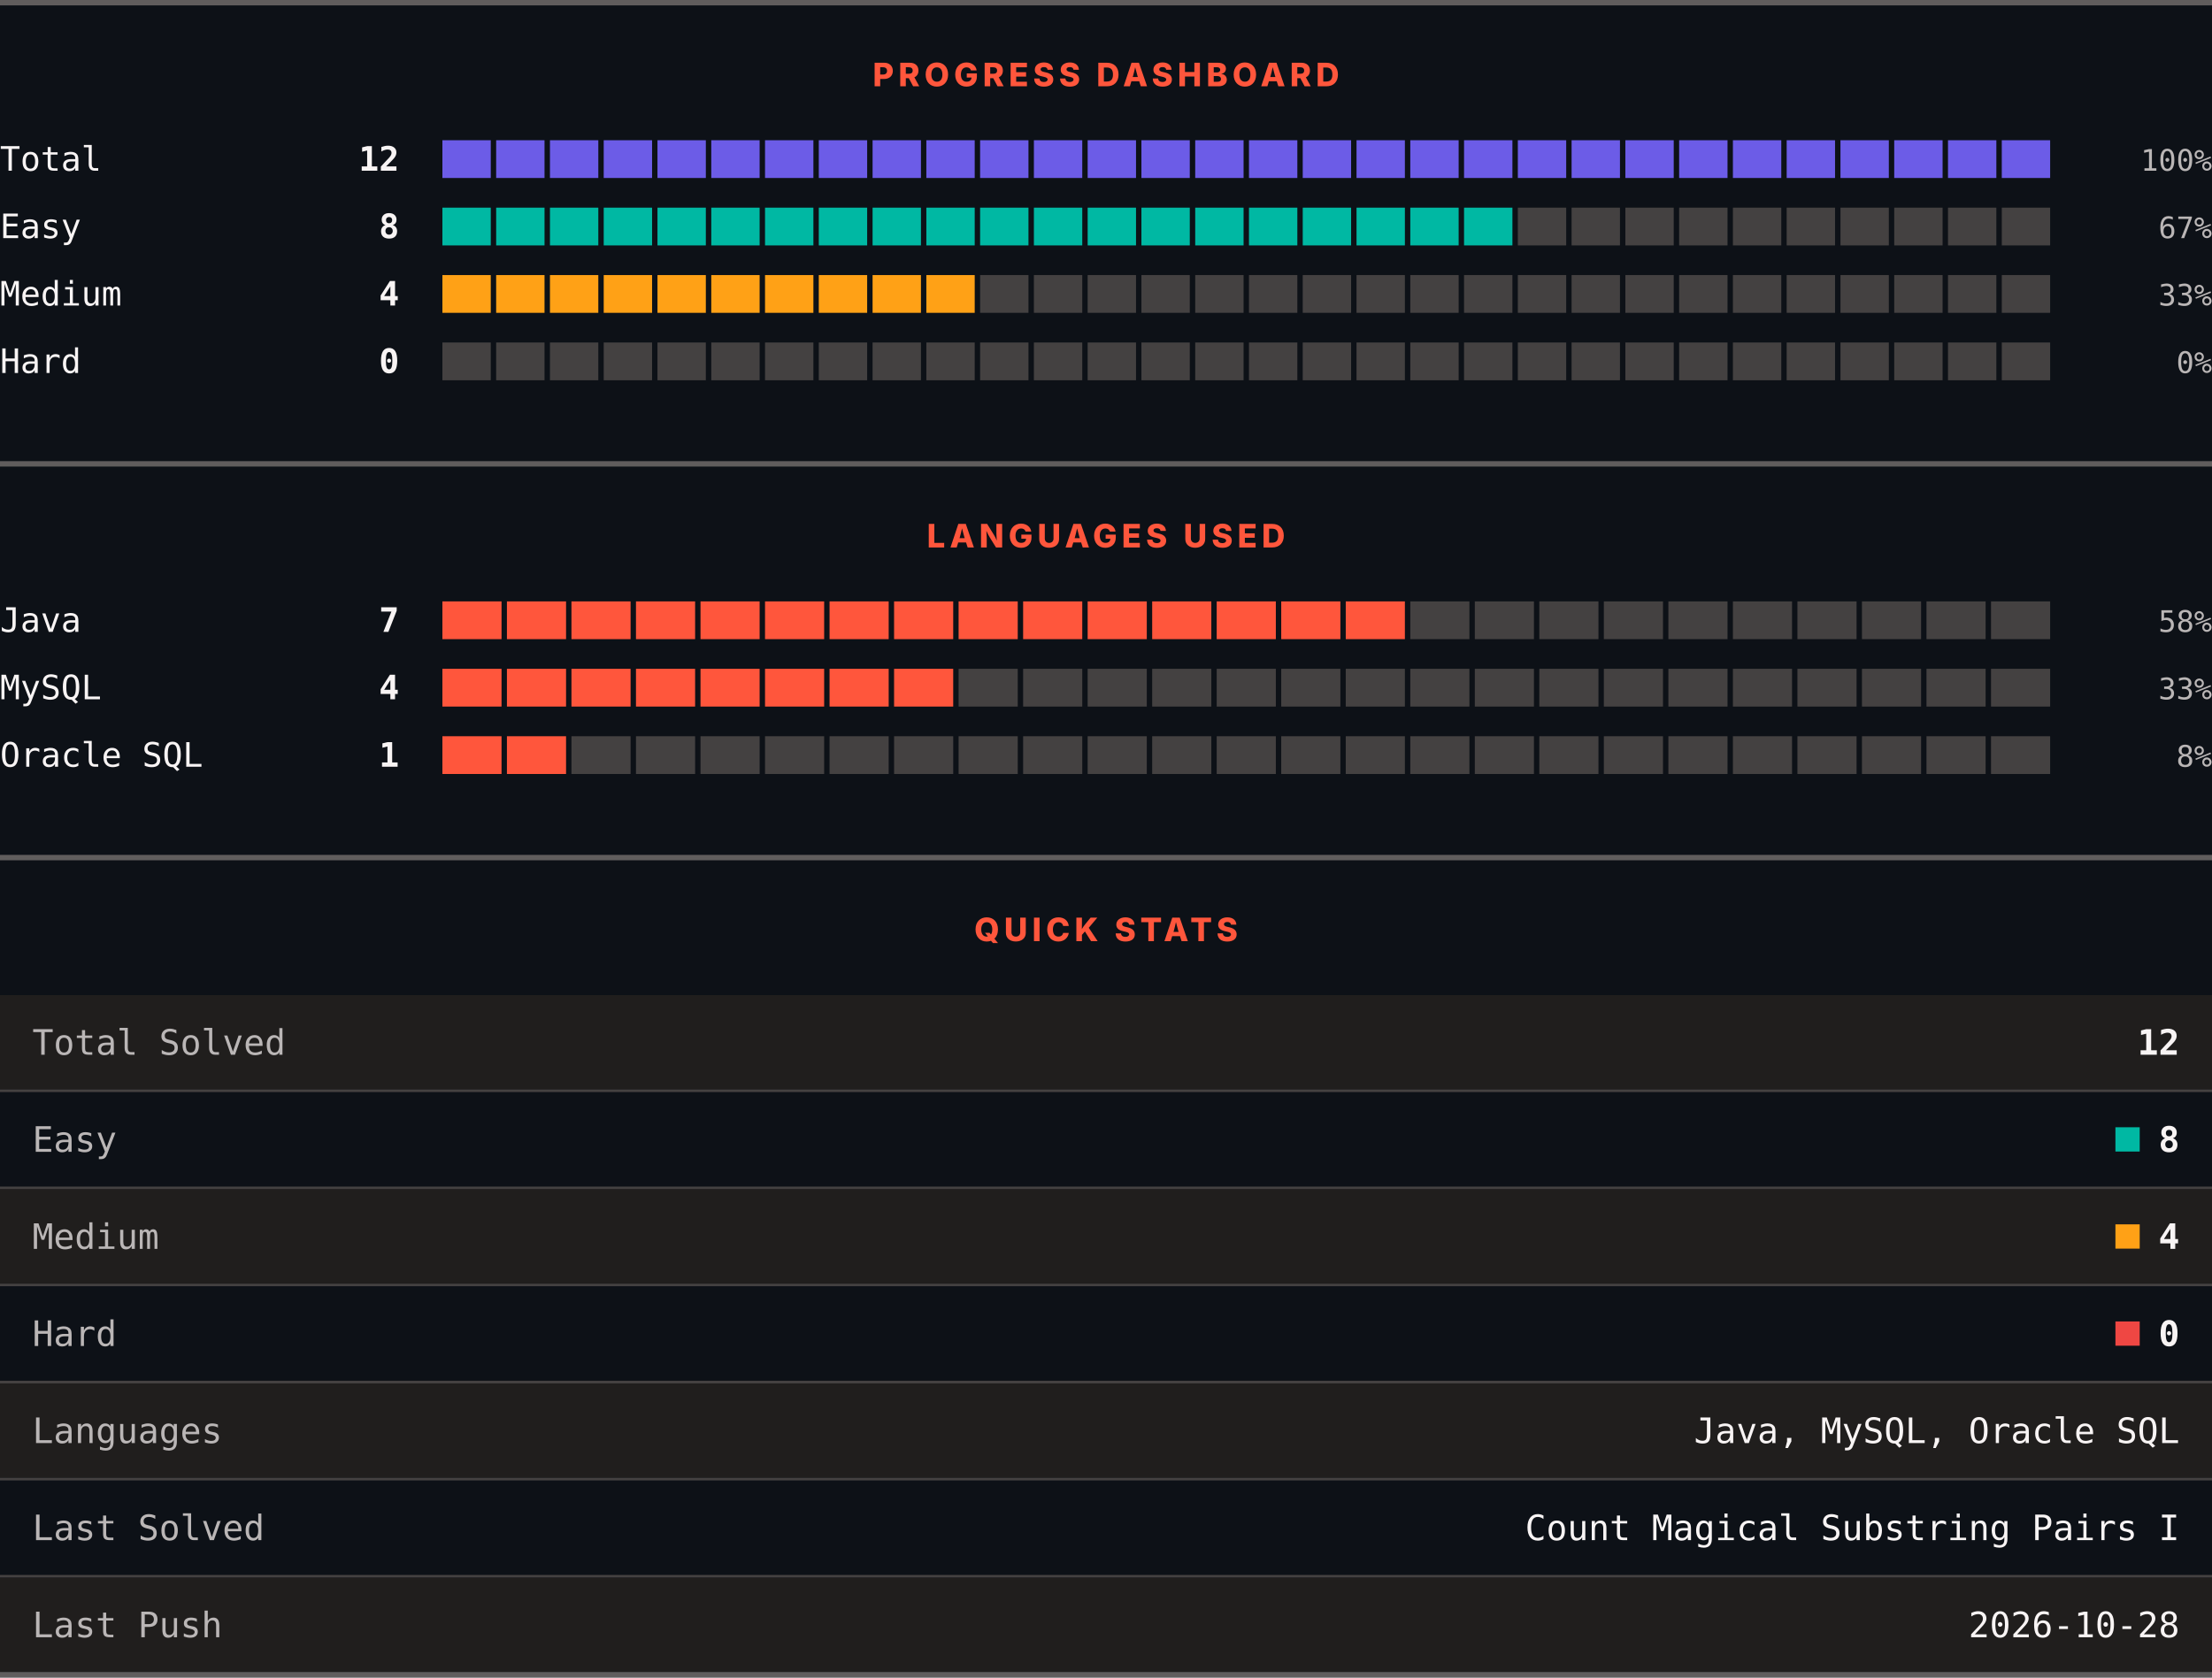
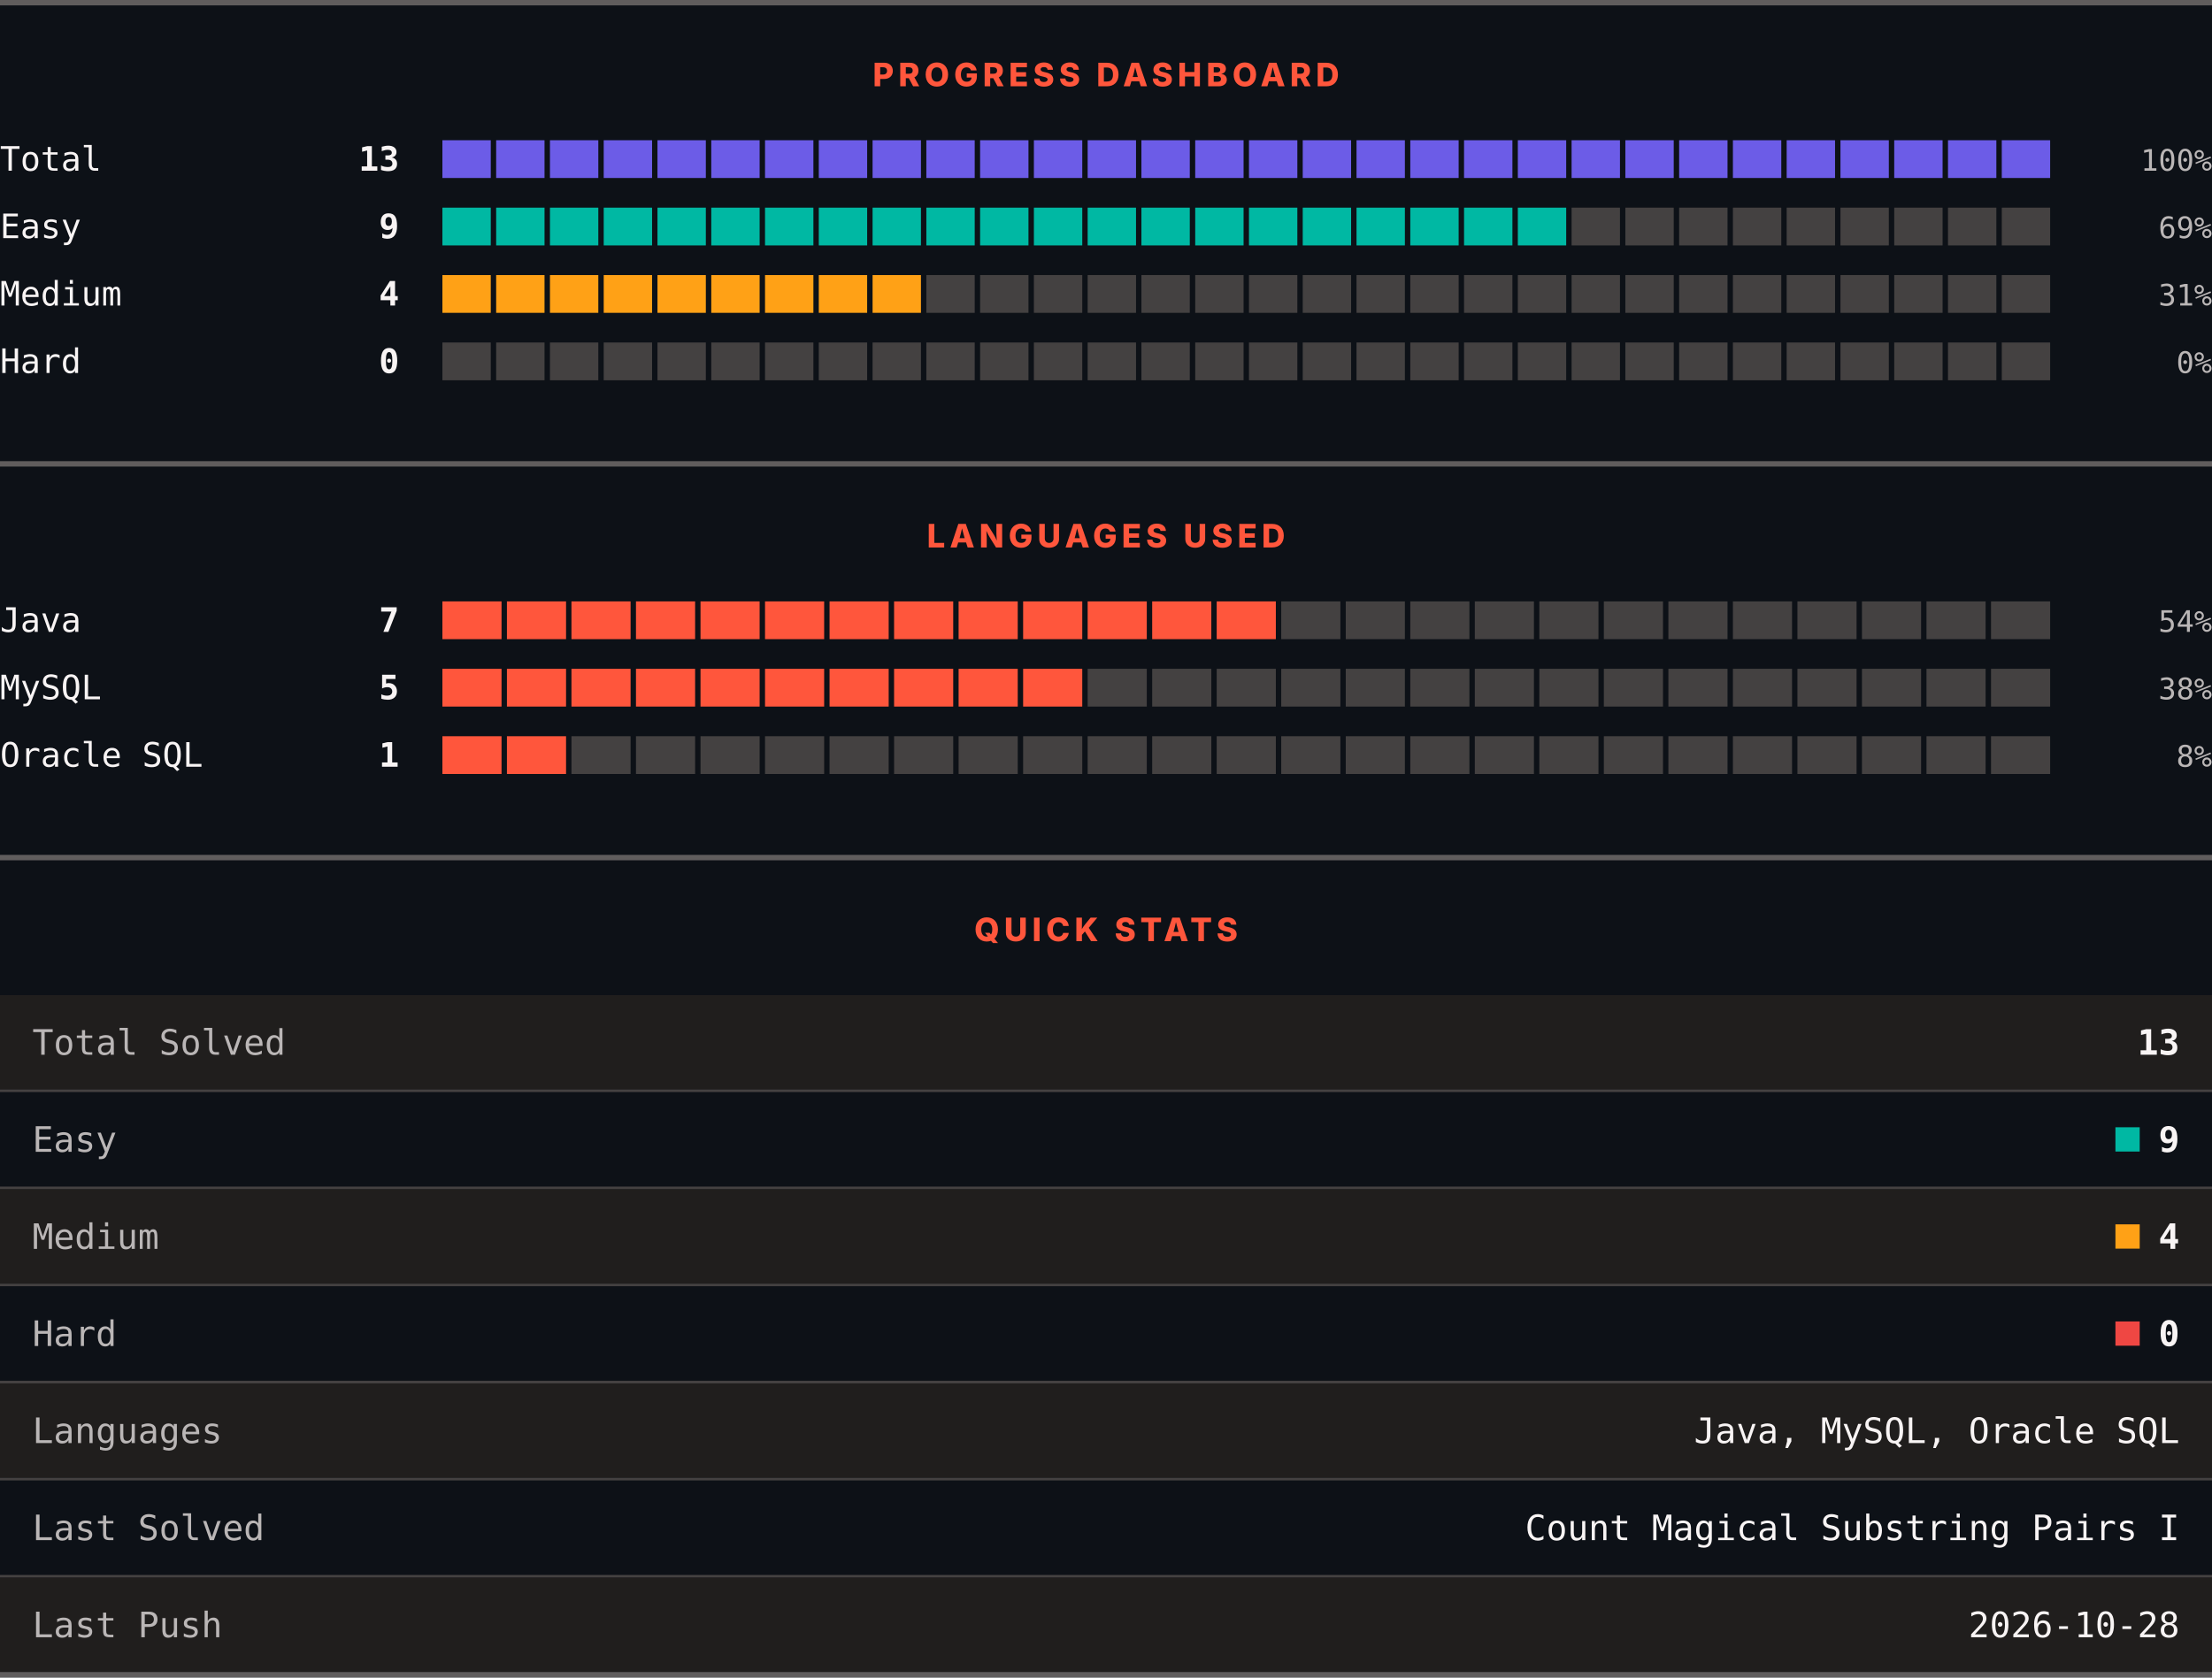
<svg xmlns="http://www.w3.org/2000/svg" width="820" height="622" viewBox="0 0 820 622" role="img" aria-label="LeetCode progress, languages and quick stats">
  <rect width="820" height="622" fill="#0d1117" />
  <rect x="0" y="0" width="820" height="2" fill="#605d5d" />
  <text x="410" y="32" text-anchor="middle" font-family="Archivo, system-ui, -apple-system, Segoe UI, sans-serif" font-size="12" font-weight="800" letter-spacing="1.68" fill="#ff563c">PROGRESS DASHBOARD</text>
  <text x="0" y="63.3" font-family="ui-monospace, SFMono-Regular, Menlo, Consolas, monospace" font-size="12.5" fill="#f8f4f4">Total</text>
-   <text x="148" y="63.3" text-anchor="end" font-family="ui-monospace, SFMono-Regular, Menlo, Consolas, monospace" font-size="12.5" font-weight="700" fill="#f8f4f4">12</text>
+   <text x="148" y="63.3" text-anchor="end" font-family="ui-monospace, SFMono-Regular, Menlo, Consolas, monospace" font-size="12.5" font-weight="700" fill="#f8f4f4">13</text>
  <rect x="164.00" y="52" width="17.93" height="14" fill="#6c5ce7" />
  <rect x="183.93" y="52" width="17.93" height="14" fill="#6c5ce7" />
  <rect x="203.87" y="52" width="17.93" height="14" fill="#6c5ce7" />
  <rect x="223.80" y="52" width="17.93" height="14" fill="#6c5ce7" />
  <rect x="243.73" y="52" width="17.93" height="14" fill="#6c5ce7" />
  <rect x="263.67" y="52" width="17.93" height="14" fill="#6c5ce7" />
  <rect x="283.60" y="52" width="17.93" height="14" fill="#6c5ce7" />
  <rect x="303.53" y="52" width="17.93" height="14" fill="#6c5ce7" />
  <rect x="323.47" y="52" width="17.93" height="14" fill="#6c5ce7" />
  <rect x="343.40" y="52" width="17.93" height="14" fill="#6c5ce7" />
  <rect x="363.33" y="52" width="17.93" height="14" fill="#6c5ce7" />
  <rect x="383.27" y="52" width="17.93" height="14" fill="#6c5ce7" />
  <rect x="403.20" y="52" width="17.93" height="14" fill="#6c5ce7" />
  <rect x="423.13" y="52" width="17.93" height="14" fill="#6c5ce7" />
  <rect x="443.07" y="52" width="17.93" height="14" fill="#6c5ce7" />
  <rect x="463.00" y="52" width="17.93" height="14" fill="#6c5ce7" />
  <rect x="482.93" y="52" width="17.93" height="14" fill="#6c5ce7" />
  <rect x="502.87" y="52" width="17.93" height="14" fill="#6c5ce7" />
  <rect x="522.80" y="52" width="17.93" height="14" fill="#6c5ce7" />
  <rect x="542.73" y="52" width="17.93" height="14" fill="#6c5ce7" />
  <rect x="562.67" y="52" width="17.93" height="14" fill="#6c5ce7" />
  <rect x="582.60" y="52" width="17.93" height="14" fill="#6c5ce7" />
  <rect x="602.53" y="52" width="17.93" height="14" fill="#6c5ce7" />
  <rect x="622.47" y="52" width="17.93" height="14" fill="#6c5ce7" />
  <rect x="642.40" y="52" width="17.93" height="14" fill="#6c5ce7" />
  <rect x="662.33" y="52" width="17.93" height="14" fill="#6c5ce7" />
  <rect x="682.27" y="52" width="17.93" height="14" fill="#6c5ce7" />
  <rect x="702.20" y="52" width="17.93" height="14" fill="#6c5ce7" />
  <rect x="722.13" y="52" width="17.93" height="14" fill="#6c5ce7" />
  <rect x="742.07" y="52" width="17.93" height="14" fill="#6c5ce7" />
  <text x="820" y="63.3" text-anchor="end" font-family="ui-monospace, SFMono-Regular, Menlo, Consolas, monospace" font-size="11" fill="#bab6b6">100%</text>
  <text x="0" y="88.3" font-family="ui-monospace, SFMono-Regular, Menlo, Consolas, monospace" font-size="12.5" fill="#f8f4f4">Easy</text>
-   <text x="148" y="88.3" text-anchor="end" font-family="ui-monospace, SFMono-Regular, Menlo, Consolas, monospace" font-size="12.5" font-weight="700" fill="#f8f4f4">8</text>
+   <text x="148" y="88.3" text-anchor="end" font-family="ui-monospace, SFMono-Regular, Menlo, Consolas, monospace" font-size="12.5" font-weight="700" fill="#f8f4f4">9</text>
  <rect x="164.00" y="77" width="17.93" height="14" fill="#00b8a3" />
  <rect x="183.93" y="77" width="17.93" height="14" fill="#00b8a3" />
  <rect x="203.87" y="77" width="17.93" height="14" fill="#00b8a3" />
  <rect x="223.80" y="77" width="17.93" height="14" fill="#00b8a3" />
  <rect x="243.73" y="77" width="17.93" height="14" fill="#00b8a3" />
  <rect x="263.67" y="77" width="17.93" height="14" fill="#00b8a3" />
  <rect x="283.60" y="77" width="17.93" height="14" fill="#00b8a3" />
  <rect x="303.53" y="77" width="17.93" height="14" fill="#00b8a3" />
  <rect x="323.47" y="77" width="17.93" height="14" fill="#00b8a3" />
  <rect x="343.40" y="77" width="17.93" height="14" fill="#00b8a3" />
  <rect x="363.33" y="77" width="17.93" height="14" fill="#00b8a3" />
  <rect x="383.27" y="77" width="17.93" height="14" fill="#00b8a3" />
  <rect x="403.20" y="77" width="17.93" height="14" fill="#00b8a3" />
  <rect x="423.13" y="77" width="17.93" height="14" fill="#00b8a3" />
  <rect x="443.07" y="77" width="17.93" height="14" fill="#00b8a3" />
  <rect x="463.00" y="77" width="17.93" height="14" fill="#00b8a3" />
  <rect x="482.93" y="77" width="17.93" height="14" fill="#00b8a3" />
  <rect x="502.87" y="77" width="17.93" height="14" fill="#00b8a3" />
  <rect x="522.80" y="77" width="17.93" height="14" fill="#00b8a3" />
  <rect x="542.73" y="77" width="17.93" height="14" fill="#00b8a3" />
-   <rect x="562.67" y="77" width="17.93" height="14" fill="#444141" />
+   <rect x="562.67" y="77" width="17.93" height="14" fill="#00b8a3" />
  <rect x="582.60" y="77" width="17.93" height="14" fill="#444141" />
  <rect x="602.53" y="77" width="17.93" height="14" fill="#444141" />
  <rect x="622.47" y="77" width="17.93" height="14" fill="#444141" />
  <rect x="642.40" y="77" width="17.93" height="14" fill="#444141" />
  <rect x="662.33" y="77" width="17.93" height="14" fill="#444141" />
  <rect x="682.27" y="77" width="17.93" height="14" fill="#444141" />
  <rect x="702.20" y="77" width="17.93" height="14" fill="#444141" />
  <rect x="722.13" y="77" width="17.93" height="14" fill="#444141" />
  <rect x="742.07" y="77" width="17.93" height="14" fill="#444141" />
-   <text x="820" y="88.3" text-anchor="end" font-family="ui-monospace, SFMono-Regular, Menlo, Consolas, monospace" font-size="11" fill="#bab6b6">67%</text>
+   <text x="820" y="88.3" text-anchor="end" font-family="ui-monospace, SFMono-Regular, Menlo, Consolas, monospace" font-size="11" fill="#bab6b6">69%</text>
  <text x="0" y="113.3" font-family="ui-monospace, SFMono-Regular, Menlo, Consolas, monospace" font-size="12.5" fill="#f8f4f4">Medium</text>
  <text x="148" y="113.3" text-anchor="end" font-family="ui-monospace, SFMono-Regular, Menlo, Consolas, monospace" font-size="12.5" font-weight="700" fill="#f8f4f4">4</text>
  <rect x="164.00" y="102" width="17.93" height="14" fill="#ffa116" />
  <rect x="183.93" y="102" width="17.93" height="14" fill="#ffa116" />
  <rect x="203.87" y="102" width="17.93" height="14" fill="#ffa116" />
  <rect x="223.80" y="102" width="17.93" height="14" fill="#ffa116" />
  <rect x="243.73" y="102" width="17.93" height="14" fill="#ffa116" />
  <rect x="263.67" y="102" width="17.93" height="14" fill="#ffa116" />
  <rect x="283.60" y="102" width="17.93" height="14" fill="#ffa116" />
  <rect x="303.53" y="102" width="17.93" height="14" fill="#ffa116" />
  <rect x="323.47" y="102" width="17.93" height="14" fill="#ffa116" />
-   <rect x="343.40" y="102" width="17.93" height="14" fill="#ffa116" />
+   <rect x="343.40" y="102" width="17.93" height="14" fill="#444141" />
  <rect x="363.33" y="102" width="17.93" height="14" fill="#444141" />
  <rect x="383.27" y="102" width="17.93" height="14" fill="#444141" />
  <rect x="403.20" y="102" width="17.93" height="14" fill="#444141" />
  <rect x="423.13" y="102" width="17.93" height="14" fill="#444141" />
  <rect x="443.07" y="102" width="17.93" height="14" fill="#444141" />
  <rect x="463.00" y="102" width="17.93" height="14" fill="#444141" />
  <rect x="482.93" y="102" width="17.93" height="14" fill="#444141" />
  <rect x="502.87" y="102" width="17.93" height="14" fill="#444141" />
  <rect x="522.80" y="102" width="17.93" height="14" fill="#444141" />
  <rect x="542.73" y="102" width="17.93" height="14" fill="#444141" />
  <rect x="562.67" y="102" width="17.93" height="14" fill="#444141" />
  <rect x="582.60" y="102" width="17.93" height="14" fill="#444141" />
  <rect x="602.53" y="102" width="17.93" height="14" fill="#444141" />
  <rect x="622.47" y="102" width="17.93" height="14" fill="#444141" />
  <rect x="642.40" y="102" width="17.93" height="14" fill="#444141" />
  <rect x="662.33" y="102" width="17.93" height="14" fill="#444141" />
  <rect x="682.27" y="102" width="17.93" height="14" fill="#444141" />
  <rect x="702.20" y="102" width="17.93" height="14" fill="#444141" />
  <rect x="722.13" y="102" width="17.93" height="14" fill="#444141" />
  <rect x="742.07" y="102" width="17.93" height="14" fill="#444141" />
-   <text x="820" y="113.3" text-anchor="end" font-family="ui-monospace, SFMono-Regular, Menlo, Consolas, monospace" font-size="11" fill="#bab6b6">33%</text>
+   <text x="820" y="113.3" text-anchor="end" font-family="ui-monospace, SFMono-Regular, Menlo, Consolas, monospace" font-size="11" fill="#bab6b6">31%</text>
  <text x="0" y="138.3" font-family="ui-monospace, SFMono-Regular, Menlo, Consolas, monospace" font-size="12.5" fill="#f8f4f4">Hard</text>
  <text x="148" y="138.3" text-anchor="end" font-family="ui-monospace, SFMono-Regular, Menlo, Consolas, monospace" font-size="12.5" font-weight="700" fill="#f8f4f4">0</text>
  <rect x="164.00" y="127" width="17.93" height="14" fill="#444141" />
  <rect x="183.93" y="127" width="17.93" height="14" fill="#444141" />
  <rect x="203.87" y="127" width="17.93" height="14" fill="#444141" />
  <rect x="223.80" y="127" width="17.93" height="14" fill="#444141" />
  <rect x="243.73" y="127" width="17.93" height="14" fill="#444141" />
  <rect x="263.67" y="127" width="17.93" height="14" fill="#444141" />
  <rect x="283.60" y="127" width="17.93" height="14" fill="#444141" />
  <rect x="303.53" y="127" width="17.93" height="14" fill="#444141" />
  <rect x="323.47" y="127" width="17.93" height="14" fill="#444141" />
  <rect x="343.40" y="127" width="17.93" height="14" fill="#444141" />
  <rect x="363.33" y="127" width="17.93" height="14" fill="#444141" />
  <rect x="383.27" y="127" width="17.93" height="14" fill="#444141" />
  <rect x="403.20" y="127" width="17.93" height="14" fill="#444141" />
  <rect x="423.13" y="127" width="17.93" height="14" fill="#444141" />
  <rect x="443.07" y="127" width="17.93" height="14" fill="#444141" />
  <rect x="463.00" y="127" width="17.93" height="14" fill="#444141" />
  <rect x="482.93" y="127" width="17.93" height="14" fill="#444141" />
  <rect x="502.87" y="127" width="17.93" height="14" fill="#444141" />
  <rect x="522.80" y="127" width="17.93" height="14" fill="#444141" />
  <rect x="542.73" y="127" width="17.93" height="14" fill="#444141" />
  <rect x="562.67" y="127" width="17.93" height="14" fill="#444141" />
  <rect x="582.60" y="127" width="17.93" height="14" fill="#444141" />
  <rect x="602.53" y="127" width="17.93" height="14" fill="#444141" />
  <rect x="622.47" y="127" width="17.93" height="14" fill="#444141" />
  <rect x="642.40" y="127" width="17.93" height="14" fill="#444141" />
  <rect x="662.33" y="127" width="17.93" height="14" fill="#444141" />
  <rect x="682.27" y="127" width="17.93" height="14" fill="#444141" />
  <rect x="702.20" y="127" width="17.93" height="14" fill="#444141" />
  <rect x="722.13" y="127" width="17.93" height="14" fill="#444141" />
  <rect x="742.07" y="127" width="17.93" height="14" fill="#444141" />
  <text x="820" y="138.3" text-anchor="end" font-family="ui-monospace, SFMono-Regular, Menlo, Consolas, monospace" font-size="11" fill="#bab6b6">0%</text>
  <rect x="0" y="171" width="820" height="2" fill="#605d5d" />
  <text x="410" y="203" text-anchor="middle" font-family="Archivo, system-ui, -apple-system, Segoe UI, sans-serif" font-size="12" font-weight="800" letter-spacing="1.68" fill="#ff563c">LANGUAGES USED</text>
  <text x="0" y="234.3" font-family="ui-monospace, SFMono-Regular, Menlo, Consolas, monospace" font-size="12.5" fill="#f8f4f4">Java</text>
  <text x="148" y="234.3" text-anchor="end" font-family="ui-monospace, SFMono-Regular, Menlo, Consolas, monospace" font-size="12.5" font-weight="700" fill="#f8f4f4">7</text>
  <rect x="164.00" y="223" width="21.92" height="14" fill="#ff563c" />
  <rect x="187.92" y="223" width="21.92" height="14" fill="#ff563c" />
  <rect x="211.84" y="223" width="21.92" height="14" fill="#ff563c" />
  <rect x="235.76" y="223" width="21.92" height="14" fill="#ff563c" />
  <rect x="259.68" y="223" width="21.92" height="14" fill="#ff563c" />
  <rect x="283.60" y="223" width="21.92" height="14" fill="#ff563c" />
  <rect x="307.52" y="223" width="21.92" height="14" fill="#ff563c" />
  <rect x="331.44" y="223" width="21.92" height="14" fill="#ff563c" />
  <rect x="355.36" y="223" width="21.92" height="14" fill="#ff563c" />
  <rect x="379.28" y="223" width="21.92" height="14" fill="#ff563c" />
  <rect x="403.20" y="223" width="21.92" height="14" fill="#ff563c" />
  <rect x="427.12" y="223" width="21.92" height="14" fill="#ff563c" />
  <rect x="451.04" y="223" width="21.92" height="14" fill="#ff563c" />
-   <rect x="474.96" y="223" width="21.92" height="14" fill="#ff563c" />
-   <rect x="498.88" y="223" width="21.92" height="14" fill="#ff563c" />
+   <rect x="474.96" y="223" width="21.92" height="14" fill="#444141" />
+   <rect x="498.88" y="223" width="21.92" height="14" fill="#444141" />
  <rect x="522.80" y="223" width="21.92" height="14" fill="#444141" />
  <rect x="546.72" y="223" width="21.92" height="14" fill="#444141" />
  <rect x="570.64" y="223" width="21.92" height="14" fill="#444141" />
  <rect x="594.56" y="223" width="21.92" height="14" fill="#444141" />
  <rect x="618.48" y="223" width="21.92" height="14" fill="#444141" />
  <rect x="642.40" y="223" width="21.92" height="14" fill="#444141" />
  <rect x="666.32" y="223" width="21.92" height="14" fill="#444141" />
  <rect x="690.24" y="223" width="21.92" height="14" fill="#444141" />
  <rect x="714.16" y="223" width="21.92" height="14" fill="#444141" />
  <rect x="738.08" y="223" width="21.92" height="14" fill="#444141" />
-   <text x="820" y="234.3" text-anchor="end" font-family="ui-monospace, SFMono-Regular, Menlo, Consolas, monospace" font-size="11" fill="#bab6b6">58%</text>
+   <text x="820" y="234.3" text-anchor="end" font-family="ui-monospace, SFMono-Regular, Menlo, Consolas, monospace" font-size="11" fill="#bab6b6">54%</text>
  <text x="0" y="259.3" font-family="ui-monospace, SFMono-Regular, Menlo, Consolas, monospace" font-size="12.5" fill="#f8f4f4">MySQL</text>
-   <text x="148" y="259.3" text-anchor="end" font-family="ui-monospace, SFMono-Regular, Menlo, Consolas, monospace" font-size="12.5" font-weight="700" fill="#f8f4f4">4</text>
+   <text x="148" y="259.3" text-anchor="end" font-family="ui-monospace, SFMono-Regular, Menlo, Consolas, monospace" font-size="12.5" font-weight="700" fill="#f8f4f4">5</text>
  <rect x="164.00" y="248" width="21.92" height="14" fill="#ff563c" />
  <rect x="187.92" y="248" width="21.92" height="14" fill="#ff563c" />
  <rect x="211.84" y="248" width="21.92" height="14" fill="#ff563c" />
  <rect x="235.76" y="248" width="21.92" height="14" fill="#ff563c" />
  <rect x="259.68" y="248" width="21.92" height="14" fill="#ff563c" />
  <rect x="283.60" y="248" width="21.92" height="14" fill="#ff563c" />
  <rect x="307.52" y="248" width="21.92" height="14" fill="#ff563c" />
  <rect x="331.44" y="248" width="21.92" height="14" fill="#ff563c" />
-   <rect x="355.36" y="248" width="21.92" height="14" fill="#444141" />
-   <rect x="379.28" y="248" width="21.92" height="14" fill="#444141" />
+   <rect x="355.36" y="248" width="21.92" height="14" fill="#ff563c" />
+   <rect x="379.28" y="248" width="21.92" height="14" fill="#ff563c" />
  <rect x="403.20" y="248" width="21.92" height="14" fill="#444141" />
  <rect x="427.12" y="248" width="21.92" height="14" fill="#444141" />
  <rect x="451.04" y="248" width="21.92" height="14" fill="#444141" />
  <rect x="474.96" y="248" width="21.92" height="14" fill="#444141" />
  <rect x="498.88" y="248" width="21.92" height="14" fill="#444141" />
  <rect x="522.80" y="248" width="21.92" height="14" fill="#444141" />
  <rect x="546.72" y="248" width="21.92" height="14" fill="#444141" />
  <rect x="570.64" y="248" width="21.92" height="14" fill="#444141" />
  <rect x="594.56" y="248" width="21.92" height="14" fill="#444141" />
  <rect x="618.48" y="248" width="21.92" height="14" fill="#444141" />
  <rect x="642.40" y="248" width="21.92" height="14" fill="#444141" />
  <rect x="666.32" y="248" width="21.92" height="14" fill="#444141" />
  <rect x="690.24" y="248" width="21.92" height="14" fill="#444141" />
  <rect x="714.16" y="248" width="21.92" height="14" fill="#444141" />
  <rect x="738.08" y="248" width="21.92" height="14" fill="#444141" />
-   <text x="820" y="259.3" text-anchor="end" font-family="ui-monospace, SFMono-Regular, Menlo, Consolas, monospace" font-size="11" fill="#bab6b6">33%</text>
+   <text x="820" y="259.3" text-anchor="end" font-family="ui-monospace, SFMono-Regular, Menlo, Consolas, monospace" font-size="11" fill="#bab6b6">38%</text>
  <text x="0" y="284.3" font-family="ui-monospace, SFMono-Regular, Menlo, Consolas, monospace" font-size="12.5" fill="#f8f4f4">Oracle SQL</text>
  <text x="148" y="284.3" text-anchor="end" font-family="ui-monospace, SFMono-Regular, Menlo, Consolas, monospace" font-size="12.5" font-weight="700" fill="#f8f4f4">1</text>
  <rect x="164.00" y="273" width="21.92" height="14" fill="#ff563c" />
  <rect x="187.92" y="273" width="21.92" height="14" fill="#ff563c" />
  <rect x="211.84" y="273" width="21.92" height="14" fill="#444141" />
  <rect x="235.76" y="273" width="21.92" height="14" fill="#444141" />
  <rect x="259.68" y="273" width="21.92" height="14" fill="#444141" />
  <rect x="283.60" y="273" width="21.92" height="14" fill="#444141" />
  <rect x="307.52" y="273" width="21.92" height="14" fill="#444141" />
  <rect x="331.44" y="273" width="21.92" height="14" fill="#444141" />
  <rect x="355.36" y="273" width="21.92" height="14" fill="#444141" />
  <rect x="379.28" y="273" width="21.92" height="14" fill="#444141" />
  <rect x="403.20" y="273" width="21.92" height="14" fill="#444141" />
  <rect x="427.12" y="273" width="21.92" height="14" fill="#444141" />
  <rect x="451.04" y="273" width="21.92" height="14" fill="#444141" />
  <rect x="474.96" y="273" width="21.92" height="14" fill="#444141" />
  <rect x="498.88" y="273" width="21.92" height="14" fill="#444141" />
  <rect x="522.80" y="273" width="21.92" height="14" fill="#444141" />
  <rect x="546.72" y="273" width="21.92" height="14" fill="#444141" />
  <rect x="570.64" y="273" width="21.92" height="14" fill="#444141" />
  <rect x="594.56" y="273" width="21.92" height="14" fill="#444141" />
  <rect x="618.48" y="273" width="21.92" height="14" fill="#444141" />
  <rect x="642.40" y="273" width="21.92" height="14" fill="#444141" />
  <rect x="666.32" y="273" width="21.92" height="14" fill="#444141" />
  <rect x="690.24" y="273" width="21.92" height="14" fill="#444141" />
  <rect x="714.16" y="273" width="21.92" height="14" fill="#444141" />
  <rect x="738.08" y="273" width="21.92" height="14" fill="#444141" />
  <text x="820" y="284.3" text-anchor="end" font-family="ui-monospace, SFMono-Regular, Menlo, Consolas, monospace" font-size="11" fill="#bab6b6">8%</text>
  <rect x="0" y="317" width="820" height="2" fill="#605d5d" />
  <text x="410" y="349" text-anchor="middle" font-family="Archivo, system-ui, -apple-system, Segoe UI, sans-serif" font-size="12" font-weight="800" letter-spacing="1.68" fill="#ff563c">QUICK STATS</text>
  <rect x="0" y="369" width="820" height="35" fill="#201e1d" />
  <text x="12" y="391.1" font-family="ui-monospace, SFMono-Regular, Menlo, Consolas, monospace" font-size="13" fill="#bab6b6">Total Solved</text>
-   <text x="808" y="391.1" text-anchor="end" font-family="ui-monospace, SFMono-Regular, Menlo, Consolas, monospace" font-size="13" font-weight="700" fill="#f8f4f4">12</text>
+   <text x="808" y="391.1" text-anchor="end" font-family="ui-monospace, SFMono-Regular, Menlo, Consolas, monospace" font-size="13" font-weight="700" fill="#f8f4f4">13</text>
  <rect x="0" y="404" width="820" height="1" fill="#444141" />
  <rect x="0" y="405" width="820" height="35" fill="#0d1117" />
  <text x="12" y="427.1" font-family="ui-monospace, SFMono-Regular, Menlo, Consolas, monospace" font-size="13" fill="#bab6b6">Easy</text>
  <rect x="784.2" y="418" width="9" height="9" fill="#00b8a3" />
-   <text x="808" y="427.1" text-anchor="end" font-family="ui-monospace, SFMono-Regular, Menlo, Consolas, monospace" font-size="13" font-weight="700" fill="#f8f4f4">8</text>
+   <text x="808" y="427.1" text-anchor="end" font-family="ui-monospace, SFMono-Regular, Menlo, Consolas, monospace" font-size="13" font-weight="700" fill="#f8f4f4">9</text>
  <rect x="0" y="440" width="820" height="1" fill="#444141" />
  <rect x="0" y="441" width="820" height="35" fill="#201e1d" />
  <text x="12" y="463.1" font-family="ui-monospace, SFMono-Regular, Menlo, Consolas, monospace" font-size="13" fill="#bab6b6">Medium</text>
  <rect x="784.2" y="454" width="9" height="9" fill="#ffa116" />
  <text x="808" y="463.1" text-anchor="end" font-family="ui-monospace, SFMono-Regular, Menlo, Consolas, monospace" font-size="13" font-weight="700" fill="#f8f4f4">4</text>
  <rect x="0" y="476" width="820" height="1" fill="#444141" />
  <rect x="0" y="477" width="820" height="35" fill="#0d1117" />
  <text x="12" y="499.1" font-family="ui-monospace, SFMono-Regular, Menlo, Consolas, monospace" font-size="13" fill="#bab6b6">Hard</text>
  <rect x="784.2" y="490" width="9" height="9" fill="#ef4743" />
  <text x="808" y="499.1" text-anchor="end" font-family="ui-monospace, SFMono-Regular, Menlo, Consolas, monospace" font-size="13" font-weight="700" fill="#f8f4f4">0</text>
  <rect x="0" y="512" width="820" height="1" fill="#444141" />
  <rect x="0" y="513" width="820" height="35" fill="#201e1d" />
  <text x="12" y="535.1" font-family="ui-monospace, SFMono-Regular, Menlo, Consolas, monospace" font-size="13" fill="#bab6b6">Languages</text>
  <text x="808" y="535.1" text-anchor="end" font-family="ui-monospace, SFMono-Regular, Menlo, Consolas, monospace" font-size="13" fill="#f8f4f4">Java, MySQL, Oracle SQL</text>
  <rect x="0" y="548" width="820" height="1" fill="#444141" />
  <rect x="0" y="549" width="820" height="35" fill="#0d1117" />
  <text x="12" y="571.1" font-family="ui-monospace, SFMono-Regular, Menlo, Consolas, monospace" font-size="13" fill="#bab6b6">Last Solved</text>
  <text x="808" y="571.1" text-anchor="end" font-family="ui-monospace, SFMono-Regular, Menlo, Consolas, monospace" font-size="13" fill="#f8f4f4">Count Magical Substring Pairs I</text>
  <rect x="0" y="584" width="820" height="1" fill="#444141" />
  <rect x="0" y="585" width="820" height="35" fill="#201e1d" />
  <text x="12" y="607.1" font-family="ui-monospace, SFMono-Regular, Menlo, Consolas, monospace" font-size="13" fill="#bab6b6">Last Push</text>
  <text x="808" y="607.1" text-anchor="end" font-family="ui-monospace, SFMono-Regular, Menlo, Consolas, monospace" font-size="13" fill="#f8f4f4">2026-10-28</text>
  <rect x="0" y="620" width="820" height="2" fill="#605d5d" />
</svg>
